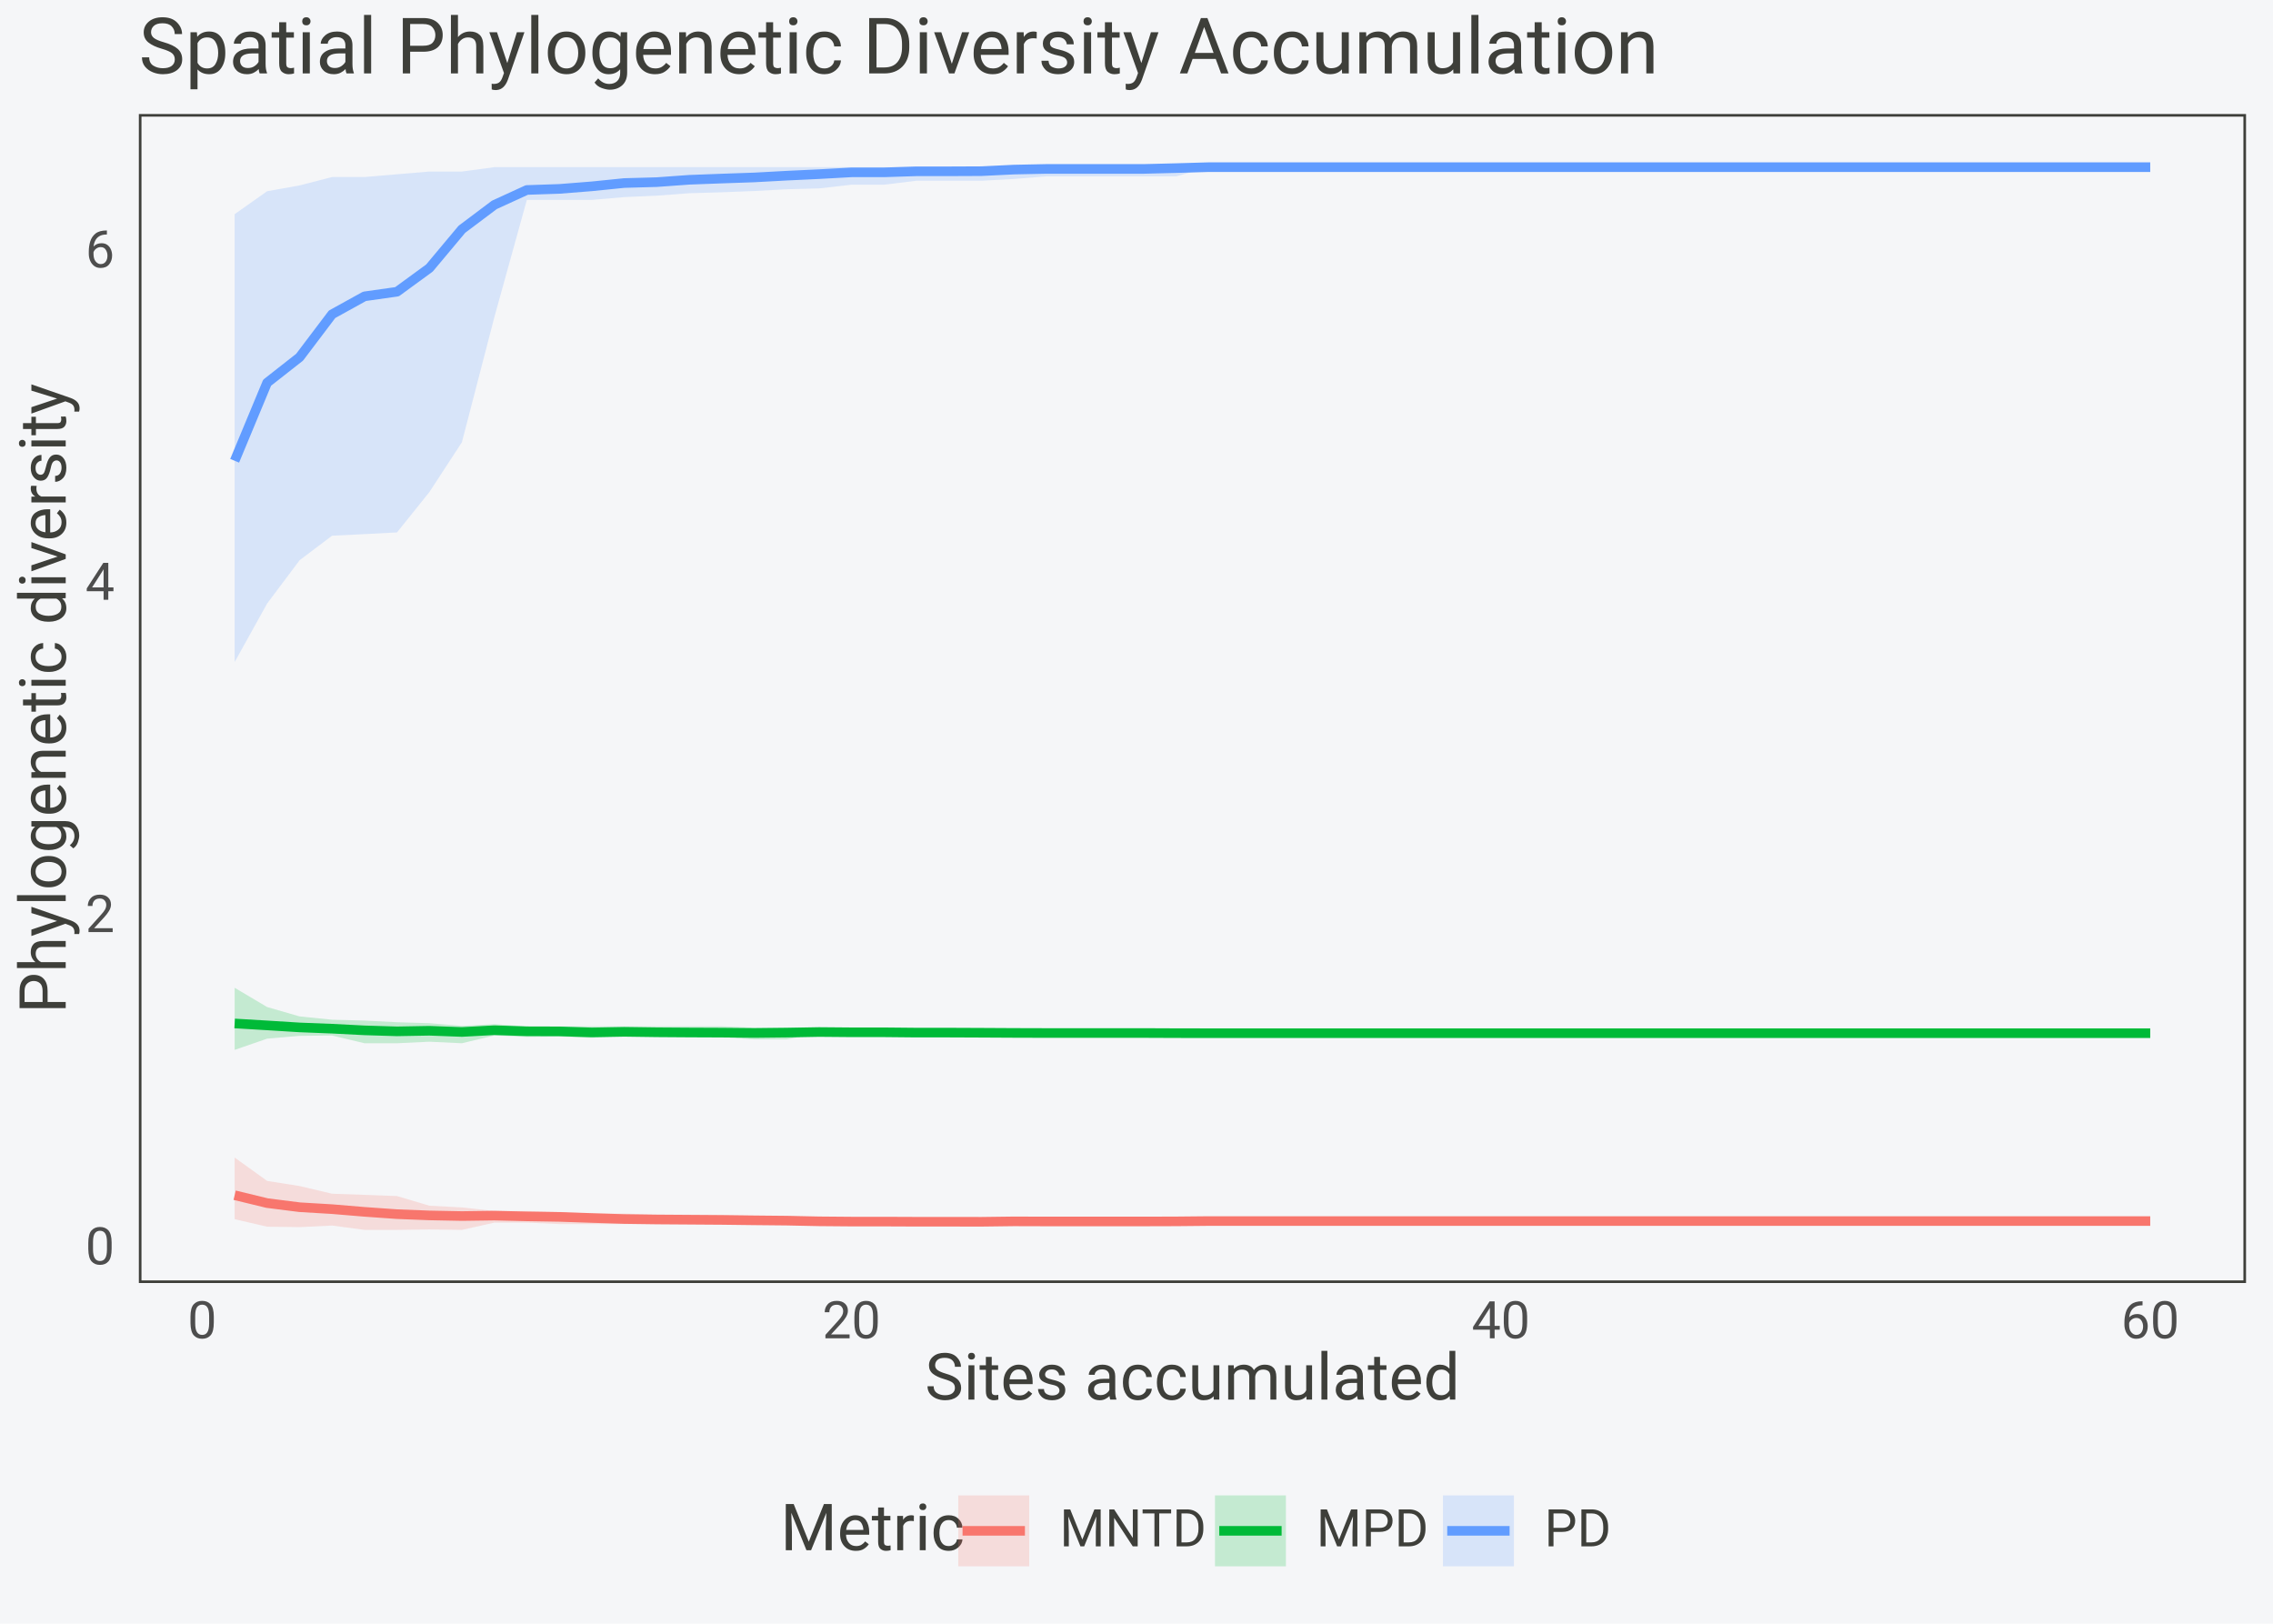
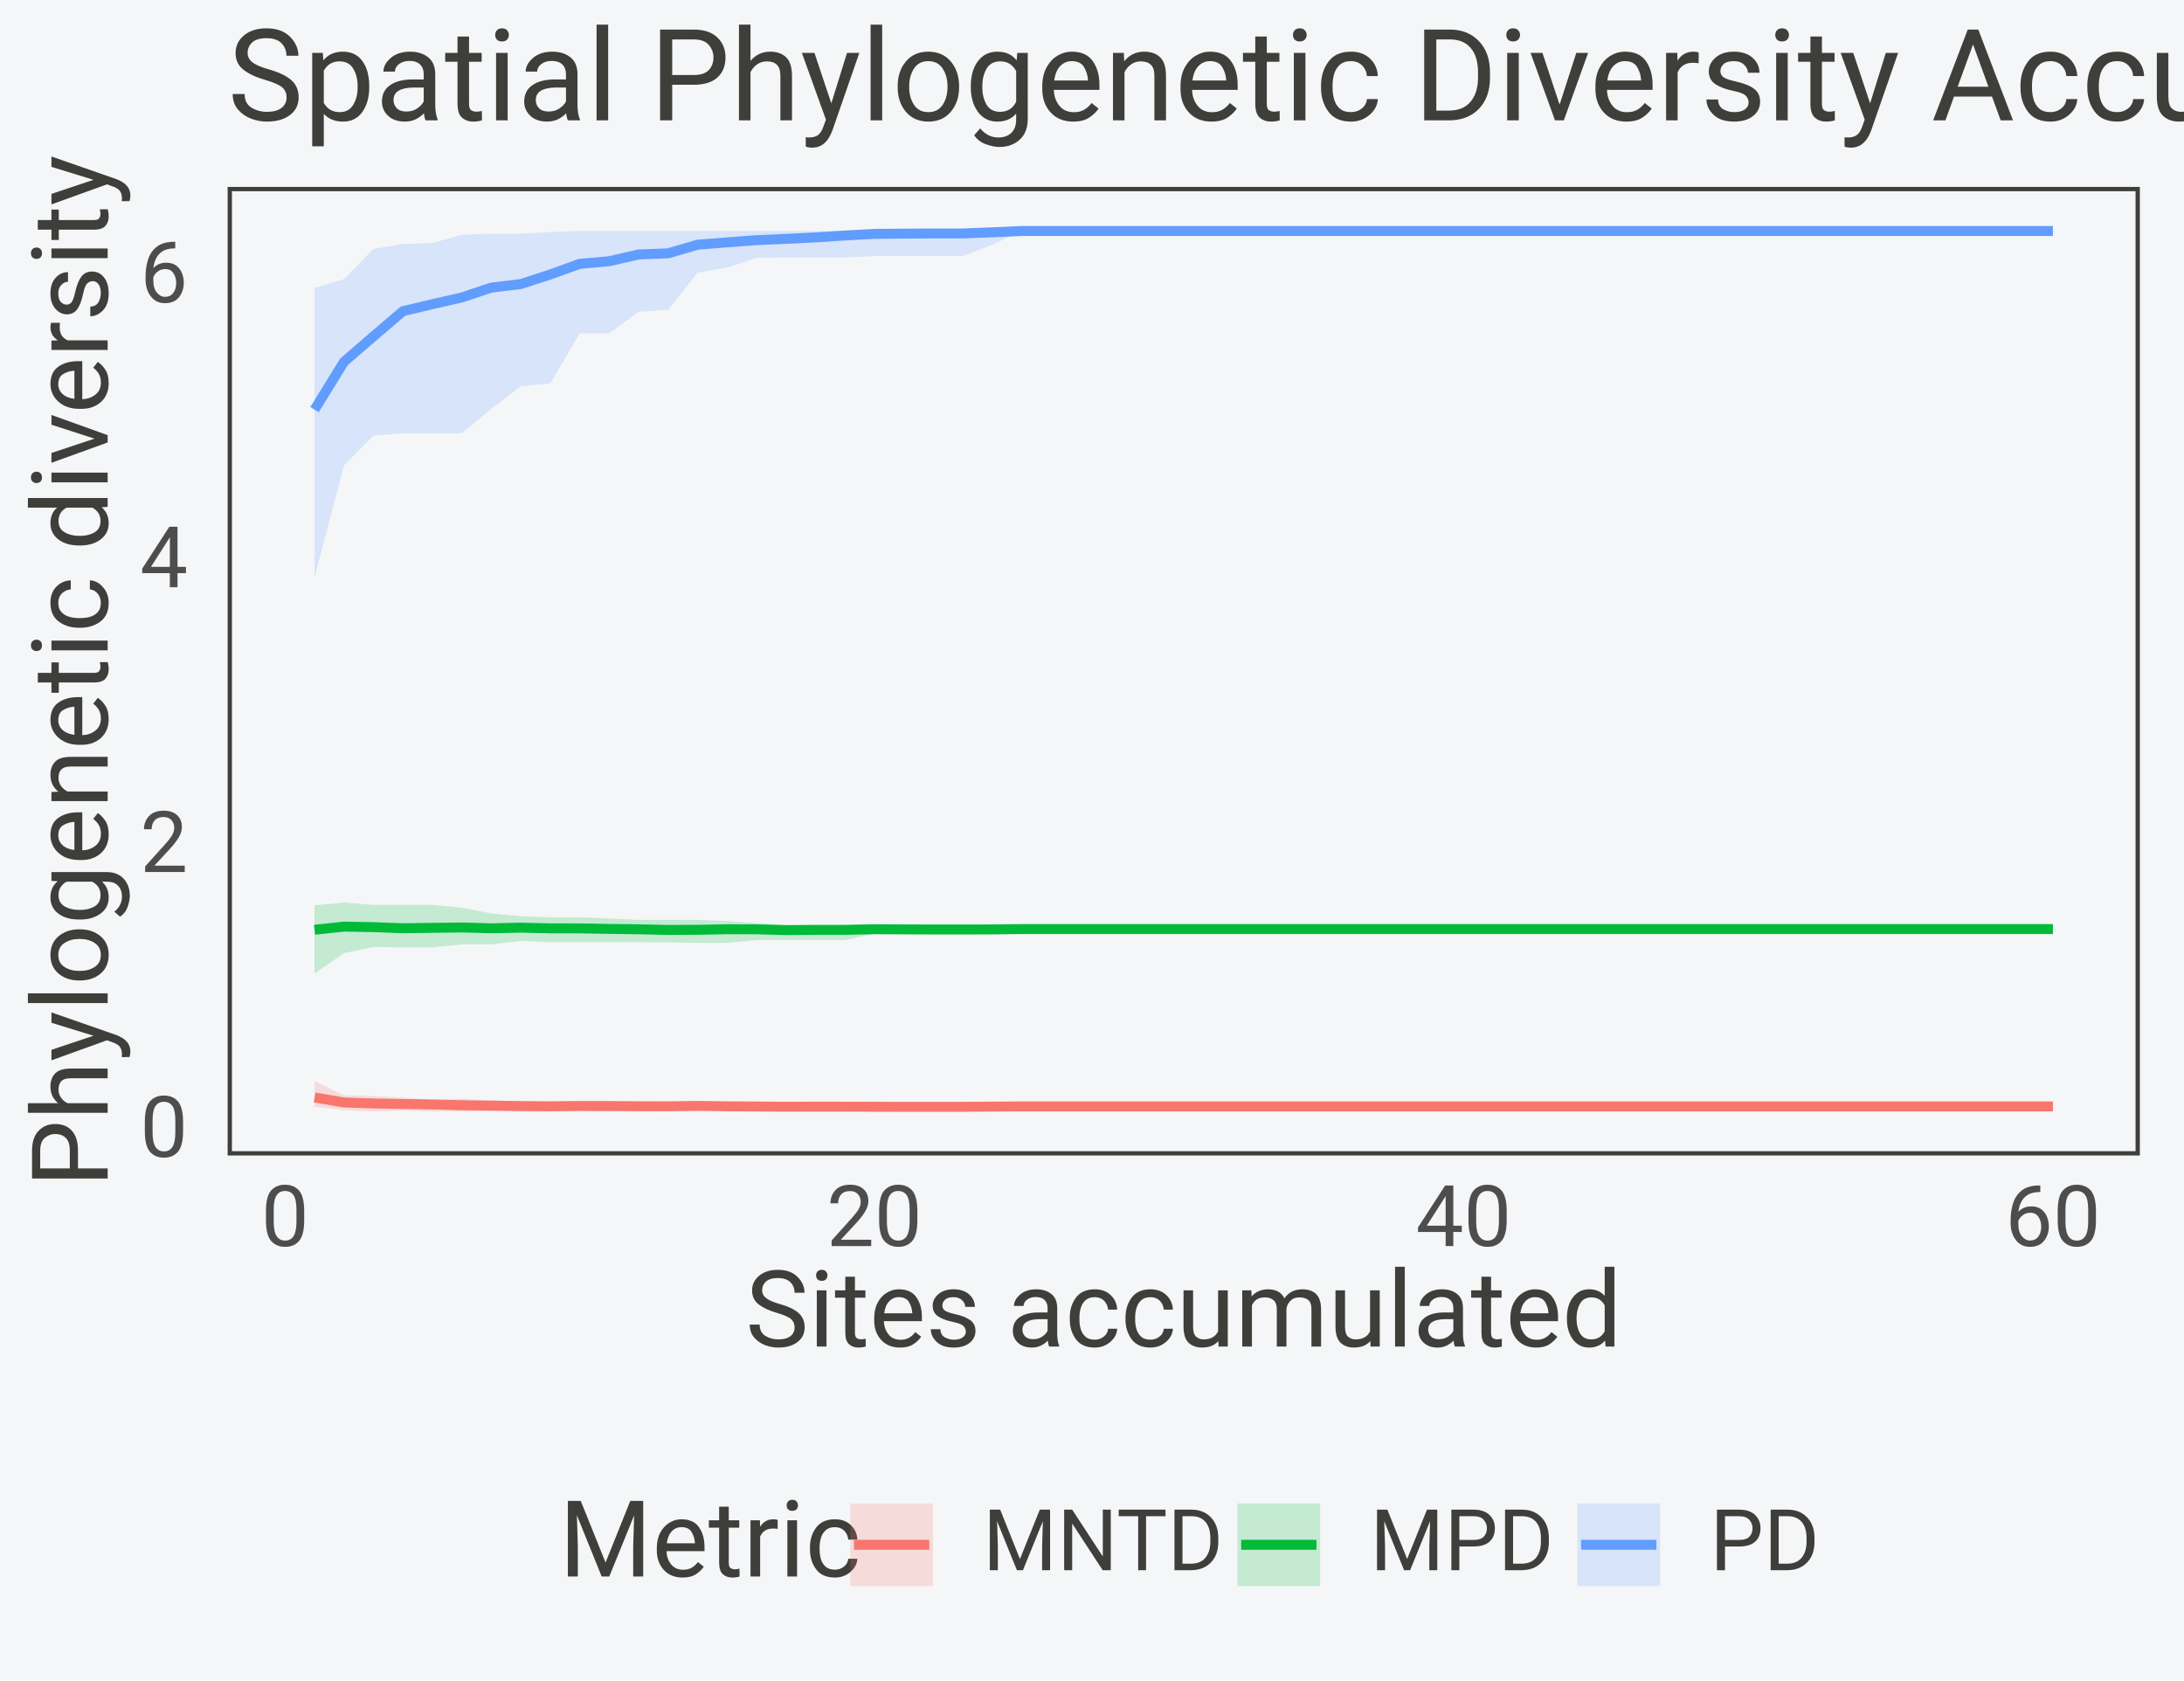
- <svg xmlns="http://www.w3.org/2000/svg" width="504.00pt" height="360.00pt" viewBox="0 0 504.00 360.00">
+ <svg xmlns="http://www.w3.org/2000/svg" width="468.00pt" height="360.00pt" viewBox="0 0 468.00 360.00">
  <g class="svglite">
    <defs>
      <style type="text/css">
    /* theme-aware-processed */
    .svglite line, .svglite polyline, .svglite polygon, .svglite path, .svglite circle {
      fill: none;
      stroke: #3E3F3A;
      stroke-linecap: round;
      stroke-linejoin: round;
      stroke-miterlimit: 10.00;
    }
    .svglite &gt; g &gt; rect {
      fill: none;
      stroke: #3E3F3A;
      stroke-linecap: round;
      stroke-linejoin: round;
      stroke-miterlimit: 10.00;
    }
    .svglite text {
      white-space: pre;
      fill: #3E3F3A;
    }
    .svglite g.glyphgroup path {
      fill: inherit;
      stroke: none;
    }
  </style>
    </defs>
-     <rect width="100%" height="100%" style="stroke: none; fill: #F5F6F8;" />
+     <rect class="svg-bg" width="100%" height="100%" style="stroke: none; fill: #F5F6F8;" />
    <defs>
-       <clipPath id="cpMC4wMHw1MDQuMDB8MC4wMHwzNjAuMDA=">
-         <rect x="0.00" y="0.00" width="504.00" height="360.00" />
+       <clipPath id="cpMC4wMHw0NjguMDB8MC4wMHwzNjAuMDA=">
+         <rect x="0.00" y="0.00" width="468.00" height="360.00" />
      </clipPath>
    </defs>
-     <g clip-path="url(#cpMC4wMHw1MDQuMDB8MC4wMHwzNjAuMDA=)">
-       <rect x="0.00" y="0.00" width="504.00" height="360.00" style="stroke-width: 1.16; stroke: none;" /> fill: #F5F6F8;' /&gt;
+     <g clip-path="url(#cpMC4wMHw0NjguMDB8MC4wMHwzNjAuMDA=)">
+       <rect x="0.00" y="0.00" width="468.00" height="360.00" style="stroke-width: 1.84; stroke: none;" /> fill: #F5F6F8;' /&gt;
</g>
    <defs>
-       <clipPath id="cpMzAuNzl8NDk4LjAyfDI1LjI4fDI4NC40Ng==">
-         <rect x="30.79" y="25.28" width="467.23" height="259.18" />
+       <clipPath id="cpNDguNzh8NDU4LjU0fDQwLjA1fDI0Ny41OQ==">
+         <rect x="48.78" y="40.05" width="409.76" height="207.53" />
      </clipPath>
    </defs>
-     <g clip-path="url(#cpMzAuNzl8NDk4LjAyfDI1LjI4fDI4NC40Ng==)">
-       <rect x="30.79" y="25.28" width="467.23" height="259.18" style="stroke-width: 1.16;" />
-       <polygon points="52.03,256.64 59.23,261.82 66.43,262.96 73.63,264.66 80.83,264.91 88.03,265.18 95.22,267.32 102.42,267.70 109.62,268.49 116.82,268.49 124.02,268.70 131.22,269.06 138.42,269.06 145.62,269.29 152.82,269.29 160.02,269.33 167.22,269.51 174.42,269.54 181.62,270.01 188.81,270.15 196.01,270.15 203.21,270.32 210.41,270.32 217.61,270.32 224.81,270.42 232.01,270.61 239.21,270.61 246.41,270.61 253.61,270.61 260.81,270.72 268.01,270.72 275.21,270.72 282.40,270.72 289.60,270.72 296.80,270.72 304.00,270.72 311.20,270.72 318.40,270.72 325.60,270.72 332.80,270.72 340.00,270.72 347.20,270.72 354.40,270.72 361.60,270.72 368.80,270.72 376.00,270.72 383.19,270.72 390.39,270.72 397.59,270.72 404.79,270.72 411.99,270.72 419.19,270.72 426.39,270.72 433.59,270.72 440.79,270.72 447.99,270.72 455.19,270.72 462.39,270.72 469.59,270.72 476.78,270.72 476.78,270.72 469.59,270.72 462.39,270.72 455.19,270.72 447.99,270.72 440.79,270.72 433.59,270.72 426.39,270.72 419.19,270.72 411.99,270.72 404.79,270.72 397.59,270.72 390.39,270.72 383.19,270.72 376.00,270.72 368.80,270.72 361.60,270.72 354.40,270.72 347.20,270.72 340.00,270.72 332.80,270.72 325.60,270.72 318.40,270.72 311.20,270.72 304.00,270.72 296.80,270.72 289.60,270.72 282.40,270.72 275.21,270.72 268.01,270.72 260.81,271.39 253.61,271.39 246.41,271.39 239.21,271.39 232.01,271.39 224.81,271.39 217.61,271.39 210.41,271.39 203.21,271.39 196.01,271.39 188.81,271.39 181.62,271.39 174.42,271.39 167.22,271.39 160.02,271.39 152.82,271.39 145.62,271.39 138.42,271.40 131.22,271.39 124.02,271.39 116.82,271.07 109.62,271.07 102.42,272.68 95.22,272.58 88.03,272.68 80.83,272.68 73.63,271.72 66.43,272.07 59.23,271.97 52.03,270.30 " style="stroke-width: 0.00; stroke: none; stroke-linecap: butt; fill: #F8766D; fill-opacity: 0.20;" />
-       <polyline points="52.03,256.64 59.23,261.82 66.43,262.96 73.63,264.66 80.83,264.91 88.03,265.18 95.22,267.32 102.42,267.70 109.62,268.49 116.82,268.49 124.02,268.70 131.22,269.06 138.42,269.06 145.62,269.29 152.82,269.29 160.02,269.33 167.22,269.51 174.42,269.54 181.62,270.01 188.81,270.15 196.01,270.15 203.21,270.32 210.41,270.32 217.61,270.32 224.81,270.42 232.01,270.61 239.21,270.61 246.41,270.61 253.61,270.61 260.81,270.72 268.01,270.72 275.21,270.72 282.40,270.72 289.60,270.72 296.80,270.72 304.00,270.72 311.20,270.72 318.40,270.72 325.60,270.72 332.80,270.72 340.00,270.72 347.20,270.72 354.40,270.72 361.60,270.72 368.80,270.72 376.00,270.72 383.19,270.72 390.39,270.72 397.59,270.72 404.79,270.72 411.99,270.72 419.19,270.72 426.39,270.72 433.59,270.72 440.79,270.72 447.99,270.72 455.19,270.72 462.39,270.72 469.59,270.72 476.78,270.72 " style="stroke-width: 1.16; stroke: none; stroke-linecap: butt;" />
-       <polyline points="476.78,270.72 469.59,270.72 462.39,270.72 455.19,270.72 447.99,270.72 440.79,270.72 433.59,270.72 426.39,270.72 419.19,270.72 411.99,270.72 404.79,270.72 397.59,270.72 390.39,270.72 383.19,270.72 376.00,270.72 368.80,270.72 361.60,270.72 354.40,270.72 347.20,270.72 340.00,270.72 332.80,270.72 325.60,270.72 318.40,270.72 311.20,270.72 304.00,270.72 296.80,270.72 289.60,270.72 282.40,270.72 275.21,270.72 268.01,270.72 260.81,271.39 253.61,271.39 246.41,271.39 239.21,271.39 232.01,271.39 224.81,271.39 217.61,271.39 210.41,271.39 203.21,271.39 196.01,271.39 188.81,271.39 181.62,271.39 174.42,271.39 167.22,271.39 160.02,271.39 152.82,271.39 145.62,271.39 138.42,271.40 131.22,271.39 124.02,271.39 116.82,271.07 109.62,271.07 102.42,272.68 95.22,272.58 88.03,272.68 80.83,272.68 73.63,271.72 66.43,272.07 59.23,271.97 52.03,270.30 " style="stroke-width: 1.16; stroke: none; stroke-linecap: butt;" />
-       <polygon points="52.03,219.00 59.23,223.27 66.43,225.35 73.63,226.08 80.83,226.27 88.03,226.64 95.22,226.85 102.42,227.45 109.62,227.07 116.82,227.55 124.02,227.55 131.22,227.55 138.42,227.55 145.62,227.55 152.82,227.55 160.02,227.55 167.22,227.86 174.42,227.86 181.62,227.86 188.81,228.20 196.01,228.20 203.21,228.31 210.41,228.31 217.61,228.31 224.81,228.62 232.01,228.70 239.21,228.70 246.41,228.70 253.61,228.70 260.81,229.00 268.01,229.07 275.21,229.07 282.40,229.07 289.60,229.07 296.80,229.07 304.00,229.07 311.20,229.07 318.40,229.07 325.60,229.07 332.80,229.07 340.00,229.07 347.20,229.07 354.40,229.07 361.60,229.07 368.80,229.07 376.00,229.07 383.19,229.07 390.39,229.07 397.59,229.07 404.79,229.07 411.99,229.07 419.19,229.07 426.39,229.07 433.59,229.07 440.79,229.07 447.99,229.07 455.19,229.07 462.39,229.07 469.59,229.07 476.78,229.07 476.78,229.07 469.59,229.07 462.39,229.07 455.19,229.07 447.99,229.07 440.79,229.07 433.59,229.07 426.39,229.07 419.19,229.07 411.99,229.07 404.79,229.07 397.59,229.07 390.39,229.07 383.19,229.07 376.00,229.07 368.80,229.07 361.60,229.07 354.40,229.07 347.20,229.07 340.00,229.07 332.80,229.07 325.60,229.07 318.40,229.07 311.20,229.07 304.00,229.07 296.80,229.07 289.60,229.07 282.40,229.07 275.21,229.07 268.01,229.07 260.81,229.07 253.61,229.07 246.41,229.07 239.21,229.07 232.01,229.07 224.81,229.07 217.61,229.07 210.41,229.07 203.21,229.07 196.01,229.07 188.81,229.07 181.62,229.07 174.42,230.44 167.22,230.44 160.02,229.91 152.82,229.66 145.62,229.66 138.42,229.66 131.22,230.10 124.02,229.82 116.82,229.89 109.62,229.58 102.42,231.30 95.22,230.96 88.03,231.30 80.83,231.30 73.63,229.58 66.43,229.66 59.23,230.28 52.03,232.77 " style="stroke-width: 0.00; stroke: none; stroke-linecap: butt; fill: #00BA38; fill-opacity: 0.20;" />
-       <polyline points="52.03,219.00 59.23,223.27 66.43,225.35 73.63,226.08 80.83,226.27 88.03,226.64 95.22,226.85 102.42,227.45 109.62,227.07 116.82,227.55 124.02,227.55 131.22,227.55 138.42,227.55 145.62,227.55 152.82,227.55 160.02,227.55 167.22,227.86 174.42,227.86 181.62,227.86 188.81,228.20 196.01,228.20 203.21,228.31 210.41,228.31 217.61,228.31 224.81,228.62 232.01,228.70 239.21,228.70 246.41,228.70 253.61,228.70 260.81,229.00 268.01,229.07 275.21,229.07 282.40,229.07 289.60,229.07 296.80,229.07 304.00,229.07 311.20,229.07 318.40,229.07 325.60,229.07 332.80,229.07 340.00,229.07 347.20,229.07 354.40,229.07 361.60,229.07 368.80,229.07 376.00,229.07 383.19,229.07 390.39,229.07 397.59,229.07 404.79,229.07 411.99,229.07 419.19,229.07 426.39,229.07 433.59,229.07 440.79,229.07 447.99,229.07 455.19,229.07 462.39,229.07 469.59,229.07 476.78,229.07 " style="stroke-width: 1.16; stroke: none; stroke-linecap: butt;" />
-       <polyline points="476.78,229.07 469.59,229.07 462.39,229.07 455.19,229.07 447.99,229.07 440.79,229.07 433.59,229.07 426.39,229.07 419.19,229.07 411.99,229.07 404.79,229.07 397.59,229.07 390.39,229.07 383.19,229.07 376.00,229.07 368.80,229.07 361.60,229.07 354.40,229.07 347.20,229.07 340.00,229.07 332.80,229.07 325.60,229.07 318.40,229.07 311.20,229.07 304.00,229.07 296.80,229.07 289.60,229.07 282.40,229.07 275.21,229.07 268.01,229.07 260.81,229.07 253.61,229.07 246.41,229.07 239.21,229.07 232.01,229.07 224.81,229.07 217.61,229.07 210.41,229.07 203.21,229.07 196.01,229.07 188.81,229.07 181.62,229.07 174.42,230.44 167.22,230.44 160.02,229.91 152.82,229.66 145.62,229.66 138.42,229.66 131.22,230.10 124.02,229.82 116.82,229.89 109.62,229.58 102.42,231.30 95.22,230.96 88.03,231.30 80.83,231.30 73.63,229.58 66.43,229.66 59.23,230.28 52.03,232.77 " style="stroke-width: 1.16; stroke: none; stroke-linecap: butt;" />
-       <polygon points="52.03,47.48 59.23,42.40 66.43,41.11 73.63,39.25 80.83,39.25 88.03,38.64 95.22,38.03 102.42,38.03 109.62,37.06 116.82,37.06 124.02,37.06 131.22,37.06 138.42,37.06 145.62,37.06 152.82,37.06 160.02,37.06 167.22,37.06 174.42,37.06 181.62,37.06 188.81,37.06 196.01,37.06 203.21,37.06 210.41,37.06 217.61,37.06 224.81,37.06 232.01,37.06 239.21,37.06 246.41,37.06 253.61,37.06 260.81,37.06 268.01,37.06 275.21,37.06 282.40,37.06 289.60,37.06 296.80,37.06 304.00,37.06 311.20,37.06 318.40,37.06 325.60,37.06 332.80,37.06 340.00,37.06 347.20,37.06 354.40,37.06 361.60,37.06 368.80,37.06 376.00,37.06 383.19,37.06 390.39,37.06 397.59,37.06 404.79,37.06 411.99,37.06 419.19,37.06 426.39,37.06 433.59,37.06 440.79,37.06 447.99,37.06 455.19,37.06 462.39,37.06 469.59,37.06 476.78,37.06 476.78,37.06 469.59,37.06 462.39,37.06 455.19,37.06 447.99,37.06 440.79,37.06 433.59,37.06 426.39,37.06 419.19,37.06 411.99,37.06 404.79,37.06 397.59,37.06 390.39,37.06 383.19,37.06 376.00,37.06 368.80,37.06 361.60,37.06 354.40,37.06 347.20,37.06 340.00,37.06 332.80,37.06 325.60,37.06 318.40,37.06 311.20,37.06 304.00,37.06 296.80,37.06 289.60,37.06 282.40,37.06 275.21,37.06 268.01,37.06 260.81,39.10 253.61,39.10 246.41,39.10 239.21,39.10 232.01,39.10 224.81,39.68 217.61,40.07 210.41,40.07 203.21,40.07 196.01,40.95 188.81,40.95 181.62,41.77 174.42,41.96 167.22,42.35 160.02,42.63 152.82,42.84 145.62,43.38 138.42,43.70 131.22,44.32 124.02,44.32 116.82,44.32 109.62,70.30 102.42,98.05 95.22,109.08 88.03,118.04 80.83,118.42 73.63,118.77 66.43,124.21 59.23,133.81 52.03,146.78 " style="stroke-width: 0.00; stroke: none; stroke-linecap: butt; fill: #619CFF; fill-opacity: 0.20;" />
-       <polyline points="52.03,47.48 59.23,42.40 66.43,41.11 73.63,39.25 80.83,39.25 88.03,38.64 95.22,38.03 102.42,38.03 109.62,37.06 116.82,37.06 124.02,37.06 131.22,37.06 138.42,37.06 145.62,37.06 152.82,37.06 160.02,37.06 167.22,37.06 174.42,37.06 181.62,37.06 188.81,37.06 196.01,37.06 203.21,37.06 210.41,37.06 217.61,37.06 224.81,37.06 232.01,37.06 239.21,37.06 246.41,37.06 253.61,37.06 260.81,37.06 268.01,37.06 275.21,37.06 282.40,37.06 289.60,37.06 296.80,37.06 304.00,37.06 311.20,37.06 318.40,37.06 325.60,37.06 332.80,37.06 340.00,37.06 347.20,37.06 354.40,37.06 361.60,37.06 368.80,37.06 376.00,37.06 383.19,37.06 390.39,37.06 397.59,37.06 404.79,37.06 411.99,37.06 419.19,37.06 426.39,37.06 433.59,37.06 440.79,37.06 447.99,37.06 455.19,37.06 462.39,37.06 469.59,37.06 476.78,37.06 " style="stroke-width: 1.16; stroke: none; stroke-linecap: butt;" />
-       <polyline points="476.78,37.06 469.59,37.06 462.39,37.06 455.19,37.06 447.99,37.06 440.79,37.06 433.59,37.06 426.39,37.06 419.19,37.06 411.99,37.06 404.79,37.06 397.59,37.06 390.39,37.06 383.19,37.06 376.00,37.06 368.80,37.06 361.60,37.06 354.40,37.06 347.20,37.06 340.00,37.06 332.80,37.06 325.60,37.06 318.40,37.06 311.20,37.06 304.00,37.06 296.80,37.06 289.60,37.06 282.40,37.06 275.21,37.06 268.01,37.06 260.81,39.10 253.61,39.10 246.41,39.10 239.21,39.10 232.01,39.10 224.81,39.68 217.61,40.07 210.41,40.07 203.21,40.07 196.01,40.95 188.81,40.95 181.62,41.77 174.42,41.96 167.22,42.35 160.02,42.63 152.82,42.84 145.62,43.38 138.42,43.70 131.22,44.32 124.02,44.32 116.82,44.32 109.62,70.30 102.42,98.05 95.22,109.08 88.03,118.04 80.83,118.42 73.63,118.77 66.43,124.21 59.23,133.81 52.03,146.78 " style="stroke-width: 1.16; stroke: none; stroke-linecap: butt;" />
-       <polyline points="52.03,264.99 59.23,266.74 66.43,267.65 73.63,268.08 80.83,268.68 88.03,269.19 95.22,269.47 102.42,269.61 109.62,269.51 116.82,269.68 124.02,269.80 131.22,270.04 138.42,270.27 145.62,270.37 152.82,270.42 160.02,270.47 167.22,270.56 174.42,270.63 181.62,270.78 188.81,270.84 196.01,270.84 203.21,270.87 210.41,270.87 217.61,270.88 224.81,270.79 232.01,270.81 239.21,270.81 246.41,270.81 253.61,270.81 260.81,270.79 268.01,270.72 275.21,270.72 282.40,270.72 289.60,270.72 296.80,270.72 304.00,270.72 311.20,270.72 318.40,270.72 325.60,270.72 332.80,270.72 340.00,270.72 347.20,270.72 354.40,270.72 361.60,270.72 368.80,270.72 376.00,270.72 383.19,270.72 390.39,270.72 397.59,270.72 404.79,270.72 411.99,270.72 419.19,270.72 426.39,270.72 433.59,270.72 440.79,270.72 447.99,270.72 455.19,270.72 462.39,270.72 469.59,270.72 476.78,270.72 " style="stroke-width: 2.13; stroke: #F8766D; stroke-linecap: butt;" />
-       <polyline points="52.03,226.91 59.23,227.34 66.43,227.79 73.63,228.07 80.83,228.44 88.03,228.66 95.22,228.53 102.42,228.80 109.62,228.41 116.82,228.65 124.02,228.67 131.22,228.90 138.42,228.77 145.62,228.87 152.82,228.92 160.02,228.95 167.22,229.02 174.42,228.94 181.62,228.81 188.81,228.87 196.01,228.87 203.21,228.94 210.41,228.94 217.61,228.97 224.81,229.01 232.01,229.03 239.21,229.03 246.41,229.03 253.61,229.03 260.81,229.06 268.01,229.07 275.21,229.07 282.40,229.07 289.60,229.07 296.80,229.07 304.00,229.07 311.20,229.07 318.40,229.07 325.60,229.07 332.80,229.07 340.00,229.07 347.20,229.07 354.40,229.07 361.60,229.07 368.80,229.07 376.00,229.07 383.19,229.07 390.39,229.07 397.59,229.07 404.79,229.07 411.99,229.07 419.19,229.07 426.39,229.07 433.59,229.07 440.79,229.07 447.99,229.07 455.19,229.07 462.39,229.07 469.59,229.07 476.78,229.07 " style="stroke-width: 2.13; stroke: #00BA38; stroke-linecap: butt;" />
-       <polyline points="52.03,102.16 59.23,84.85 66.43,79.20 73.63,69.68 80.83,65.70 88.03,64.68 95.22,59.43 102.42,50.83 109.62,45.42 116.82,42.12 124.02,41.88 131.22,41.31 138.42,40.58 145.62,40.38 152.82,39.86 160.02,39.59 167.22,39.34 174.42,38.95 181.62,38.61 188.81,38.21 196.01,38.21 203.21,37.98 210.41,37.98 217.61,37.95 224.81,37.60 232.01,37.45 239.21,37.45 246.41,37.45 253.61,37.45 260.81,37.27 268.01,37.06 275.21,37.06 282.40,37.06 289.60,37.06 296.80,37.06 304.00,37.06 311.20,37.06 318.40,37.06 325.60,37.06 332.80,37.06 340.00,37.06 347.20,37.06 354.40,37.06 361.60,37.06 368.80,37.06 376.00,37.06 383.19,37.06 390.39,37.06 397.59,37.06 404.79,37.06 411.99,37.06 419.19,37.06 426.39,37.06 433.59,37.06 440.79,37.06 447.99,37.06 455.19,37.06 462.39,37.06 469.59,37.06 476.78,37.06 " style="stroke-width: 2.13; stroke: #619CFF; stroke-linecap: butt;" />
+     <g clip-path="url(#cpNDguNzh8NDU4LjU0fDQwLjA1fDI0Ny41OQ==)">
+       <rect x="48.78" y="40.05" width="409.76" height="207.53" style="stroke-width: 1.84;" />
+       <polygon points="67.40,231.64 73.72,234.68 80.03,234.82 86.35,235.20 92.66,235.59 98.97,235.41 105.29,235.76 111.60,235.96 117.91,236.01 124.23,236.01 130.54,236.11 136.85,236.21 143.17,236.21 149.48,236.21 155.80,236.36 162.11,236.56 168.42,236.72 174.74,236.72 181.05,236.75 187.36,236.88 193.68,237.04 199.99,237.06 206.30,237.06 212.62,237.06 218.93,237.06 225.25,237.06 231.56,237.06 237.87,237.06 244.19,237.06 250.50,237.06 256.81,237.06 263.13,237.06 269.44,237.06 275.76,237.06 282.07,237.06 288.38,237.06 294.70,237.06 301.01,237.06 307.32,237.06 313.64,237.06 319.95,237.06 326.26,237.06 332.58,237.06 338.89,237.06 345.21,237.06 351.52,237.06 357.83,237.06 364.15,237.06 370.46,237.06 376.77,237.06 383.09,237.06 389.40,237.06 395.71,237.06 402.03,237.06 408.34,237.06 414.66,237.06 420.97,237.06 427.28,237.06 433.60,237.06 439.91,237.06 439.91,237.06 433.60,237.06 427.28,237.06 420.97,237.06 414.66,237.06 408.34,237.06 402.03,237.06 395.71,237.06 389.40,237.06 383.09,237.06 376.77,237.06 370.46,237.06 364.15,237.06 357.83,237.06 351.52,237.06 345.21,237.06 338.89,237.06 332.58,237.06 326.26,237.06 319.95,237.06 313.64,237.06 307.32,237.06 301.01,237.06 294.70,237.06 288.38,237.06 282.07,237.06 275.76,237.06 269.44,237.06 263.13,237.06 256.81,237.06 250.50,237.06 244.19,237.06 237.87,237.06 231.56,237.06 225.25,237.06 218.93,237.06 212.62,237.46 206.30,237.99 199.99,237.99 193.68,237.99 187.36,237.99 181.05,237.99 174.74,237.99 168.42,237.99 162.11,237.98 155.80,237.98 149.48,237.62 143.17,237.99 136.85,237.99 130.54,238.09 124.23,238.09 117.91,238.14 111.60,238.14 105.29,238.14 98.97,238.13 92.66,238.13 86.35,237.90 80.03,238.15 73.72,237.84 67.40,237.13 " style="stroke-width: 0.00; stroke: none; stroke-linecap: butt; fill: #F8766D; fill-opacity: 0.20;" />
+       <polyline points="67.40,231.64 73.72,234.68 80.03,234.82 86.35,235.20 92.66,235.59 98.97,235.41 105.29,235.76 111.60,235.96 117.91,236.01 124.23,236.01 130.54,236.11 136.85,236.21 143.17,236.21 149.48,236.21 155.80,236.36 162.11,236.56 168.42,236.72 174.74,236.72 181.05,236.75 187.36,236.88 193.68,237.04 199.99,237.06 206.30,237.06 212.62,237.06 218.93,237.06 225.25,237.06 231.56,237.06 237.87,237.06 244.19,237.06 250.50,237.06 256.81,237.06 263.13,237.06 269.44,237.06 275.76,237.06 282.07,237.06 288.38,237.06 294.70,237.06 301.01,237.06 307.32,237.06 313.64,237.06 319.95,237.06 326.26,237.06 332.58,237.06 338.89,237.06 345.21,237.06 351.52,237.06 357.83,237.06 364.15,237.06 370.46,237.06 376.77,237.06 383.09,237.06 389.40,237.06 395.71,237.06 402.03,237.06 408.34,237.06 414.66,237.06 420.97,237.06 427.28,237.06 433.60,237.06 439.91,237.06 " style="stroke-width: 1.84; stroke: none; stroke-linecap: butt;" />
+       <polyline points="439.91,237.06 433.60,237.06 427.28,237.06 420.97,237.06 414.66,237.06 408.34,237.06 402.03,237.06 395.71,237.06 389.40,237.06 383.09,237.06 376.77,237.06 370.46,237.06 364.15,237.06 357.83,237.06 351.52,237.06 345.21,237.06 338.89,237.06 332.58,237.06 326.26,237.06 319.95,237.06 313.64,237.06 307.32,237.06 301.01,237.06 294.70,237.06 288.38,237.06 282.07,237.06 275.76,237.06 269.44,237.06 263.13,237.06 256.81,237.06 250.50,237.06 244.19,237.06 237.87,237.06 231.56,237.06 225.25,237.06 218.93,237.06 212.62,237.46 206.30,237.99 199.99,237.99 193.68,237.99 187.36,237.99 181.05,237.99 174.74,237.99 168.42,237.99 162.11,237.98 155.80,237.98 149.48,237.62 143.17,237.99 136.85,237.99 130.54,238.09 124.23,238.09 117.91,238.14 111.60,238.14 105.29,238.14 98.97,238.13 92.66,238.13 86.35,237.90 80.03,238.15 73.72,237.84 67.40,237.13 " style="stroke-width: 1.84; stroke: none; stroke-linecap: butt;" />
+       <polygon points="67.40,193.99 73.72,193.38 80.03,193.88 86.35,193.88 92.66,193.88 98.97,194.49 105.29,195.72 111.60,196.31 117.91,196.53 124.23,196.53 130.54,196.80 136.85,197.10 143.17,197.10 149.48,197.10 155.80,197.34 162.11,197.79 168.42,198.26 174.74,198.26 181.05,198.52 187.36,198.53 193.68,198.78 199.99,199.06 206.30,199.06 212.62,199.06 218.93,199.06 225.25,199.06 231.56,199.06 237.87,199.06 244.19,199.06 250.50,199.06 256.81,199.06 263.13,199.06 269.44,199.06 275.76,199.06 282.07,199.06 288.38,199.06 294.70,199.06 301.01,199.06 307.32,199.06 313.64,199.06 319.95,199.06 326.26,199.06 332.58,199.06 338.89,199.06 345.21,199.06 351.52,199.06 357.83,199.06 364.15,199.06 370.46,199.06 376.77,199.06 383.09,199.06 389.40,199.06 395.71,199.06 402.03,199.06 408.34,199.06 414.66,199.06 420.97,199.06 427.28,199.06 433.60,199.06 439.91,199.06 439.91,199.06 433.60,199.06 427.28,199.06 420.97,199.06 414.66,199.06 408.34,199.06 402.03,199.06 395.71,199.06 389.40,199.06 383.09,199.06 376.77,199.06 370.46,199.06 364.15,199.06 357.83,199.06 351.52,199.06 345.21,199.06 338.89,199.06 332.58,199.06 326.26,199.06 319.95,199.06 313.64,199.06 307.32,199.06 301.01,199.06 294.70,199.06 288.38,199.06 282.07,199.06 275.76,199.06 269.44,199.06 263.13,199.06 256.81,199.06 250.50,199.06 244.19,199.06 237.87,199.06 231.56,199.06 225.25,199.06 218.93,199.06 212.62,199.87 206.30,200.02 199.99,200.02 193.68,200.02 187.36,200.02 181.05,201.42 174.74,201.42 168.42,201.42 162.11,201.42 155.80,202.03 149.48,202.03 143.17,201.91 136.85,201.88 130.54,201.88 124.23,201.88 117.91,201.88 111.60,201.61 105.29,202.35 98.97,202.35 92.66,202.97 86.35,202.97 80.03,202.90 73.72,204.21 67.40,208.60 " style="stroke-width: 0.00; stroke: none; stroke-linecap: butt; fill: #00BA38; fill-opacity: 0.20;" />
+       <polyline points="67.40,193.99 73.72,193.38 80.03,193.88 86.35,193.88 92.66,193.88 98.97,194.49 105.29,195.72 111.60,196.31 117.91,196.53 124.23,196.53 130.54,196.80 136.85,197.10 143.17,197.10 149.48,197.10 155.80,197.34 162.11,197.79 168.42,198.26 174.74,198.26 181.05,198.52 187.36,198.53 193.68,198.78 199.99,199.06 206.30,199.06 212.62,199.06 218.93,199.06 225.25,199.06 231.56,199.06 237.87,199.06 244.19,199.06 250.50,199.06 256.81,199.06 263.13,199.06 269.44,199.06 275.76,199.06 282.07,199.06 288.38,199.06 294.70,199.06 301.01,199.06 307.32,199.06 313.64,199.06 319.95,199.06 326.26,199.06 332.58,199.06 338.89,199.06 345.21,199.06 351.52,199.06 357.83,199.06 364.15,199.06 370.46,199.06 376.77,199.06 383.09,199.06 389.40,199.06 395.71,199.06 402.03,199.06 408.34,199.06 414.66,199.06 420.97,199.06 427.28,199.06 433.60,199.06 439.91,199.06 " style="stroke-width: 1.84; stroke: none; stroke-linecap: butt;" />
+       <polyline points="439.91,199.06 433.60,199.06 427.28,199.06 420.97,199.06 414.66,199.06 408.34,199.06 402.03,199.06 395.71,199.06 389.40,199.06 383.09,199.06 376.77,199.06 370.46,199.06 364.15,199.06 357.83,199.06 351.52,199.06 345.21,199.06 338.89,199.06 332.58,199.06 326.26,199.06 319.95,199.06 313.64,199.06 307.32,199.06 301.01,199.06 294.70,199.06 288.38,199.06 282.07,199.06 275.76,199.06 269.44,199.06 263.13,199.06 256.81,199.06 250.50,199.06 244.19,199.06 237.87,199.06 231.56,199.06 225.25,199.06 218.93,199.06 212.62,199.87 206.30,200.02 199.99,200.02 193.68,200.02 187.36,200.02 181.05,201.42 174.74,201.42 168.42,201.42 162.11,201.42 155.80,202.03 149.48,202.03 143.17,201.91 136.85,201.88 130.54,201.88 124.23,201.88 117.91,201.88 111.60,201.61 105.29,202.35 98.97,202.35 92.66,202.97 86.35,202.97 80.03,202.90 73.72,204.21 67.40,208.60 " style="stroke-width: 1.84; stroke: none; stroke-linecap: butt;" />
+       <polygon points="67.40,61.72 73.72,59.80 80.03,53.34 86.35,52.30 92.66,52.06 98.97,50.29 105.29,50.08 111.60,50.08 117.91,49.72 124.23,49.49 130.54,49.49 136.85,49.49 143.17,49.49 149.48,49.49 155.80,49.49 162.11,49.49 168.42,49.49 174.74,49.49 181.05,49.49 187.36,49.49 193.68,49.49 199.99,49.49 206.30,49.49 212.62,49.49 218.93,49.49 225.25,49.49 231.56,49.49 237.87,49.49 244.19,49.49 250.50,49.49 256.81,49.49 263.13,49.49 269.44,49.49 275.76,49.49 282.07,49.49 288.38,49.49 294.70,49.49 301.01,49.49 307.32,49.49 313.64,49.49 319.95,49.49 326.26,49.49 332.58,49.49 338.89,49.49 345.21,49.49 351.52,49.49 357.83,49.49 364.15,49.49 370.46,49.49 376.77,49.49 383.09,49.49 389.40,49.49 395.71,49.49 402.03,49.49 408.34,49.49 414.66,49.49 420.97,49.49 427.28,49.49 433.60,49.49 439.91,49.49 439.91,49.49 433.60,49.49 427.28,49.49 420.97,49.49 414.66,49.49 408.34,49.49 402.03,49.49 395.71,49.49 389.40,49.49 383.09,49.49 376.77,49.49 370.46,49.49 364.15,49.49 357.83,49.49 351.52,49.49 345.21,49.49 338.89,49.49 332.58,49.49 326.26,49.49 319.95,49.49 313.64,49.49 307.32,49.49 301.01,49.49 294.70,49.49 288.38,49.49 282.07,49.49 275.76,49.49 269.44,49.49 263.13,49.49 256.81,49.49 250.50,49.49 244.19,49.49 237.87,49.49 231.56,49.49 225.25,49.49 218.93,49.49 212.62,52.43 206.30,54.85 199.99,54.85 193.68,54.85 187.36,54.85 181.05,55.17 174.74,55.17 168.42,55.17 162.11,55.27 155.80,57.32 149.48,58.44 143.17,66.36 136.85,66.79 130.54,71.42 124.23,71.42 117.91,82.15 111.60,82.75 105.29,87.58 98.97,92.83 92.66,92.83 86.35,92.83 80.03,93.33 73.72,99.70 67.40,123.73 " style="stroke-width: 0.00; stroke: none; stroke-linecap: butt; fill: #619CFF; fill-opacity: 0.20;" />
+       <polyline points="67.40,61.72 73.72,59.80 80.03,53.34 86.35,52.30 92.66,52.06 98.97,50.29 105.29,50.08 111.60,50.08 117.91,49.72 124.23,49.49 130.54,49.49 136.85,49.49 143.17,49.49 149.48,49.49 155.80,49.49 162.11,49.49 168.42,49.49 174.74,49.49 181.05,49.49 187.36,49.49 193.68,49.49 199.99,49.49 206.30,49.49 212.62,49.49 218.93,49.49 225.25,49.49 231.56,49.49 237.87,49.49 244.19,49.49 250.50,49.49 256.81,49.49 263.13,49.49 269.44,49.49 275.76,49.49 282.07,49.49 288.38,49.49 294.70,49.49 301.01,49.49 307.32,49.49 313.64,49.49 319.95,49.49 326.26,49.49 332.58,49.49 338.89,49.49 345.21,49.49 351.52,49.49 357.83,49.49 364.15,49.49 370.46,49.49 376.77,49.49 383.09,49.49 389.40,49.49 395.71,49.49 402.03,49.49 408.34,49.49 414.66,49.49 420.97,49.49 427.28,49.49 433.60,49.49 439.91,49.49 " style="stroke-width: 1.84; stroke: none; stroke-linecap: butt;" />
+       <polyline points="439.91,49.49 433.60,49.49 427.28,49.49 420.97,49.49 414.66,49.49 408.34,49.49 402.03,49.49 395.71,49.49 389.40,49.49 383.09,49.49 376.77,49.49 370.46,49.49 364.15,49.49 357.83,49.49 351.52,49.49 345.21,49.49 338.89,49.49 332.58,49.49 326.26,49.49 319.95,49.49 313.64,49.49 307.32,49.49 301.01,49.49 294.70,49.49 288.38,49.49 282.07,49.49 275.76,49.49 269.44,49.49 263.13,49.49 256.81,49.49 250.50,49.49 244.19,49.49 237.87,49.49 231.56,49.49 225.25,49.49 218.93,49.49 212.62,52.43 206.30,54.85 199.99,54.85 193.68,54.85 187.36,54.85 181.05,55.17 174.74,55.17 168.42,55.17 162.11,55.27 155.80,57.32 149.48,58.44 143.17,66.36 136.85,66.79 130.54,71.42 124.23,71.42 117.91,82.15 111.60,82.75 105.29,87.58 98.97,92.83 92.66,92.83 86.35,92.83 80.03,93.33 73.72,99.70 67.40,123.73 " style="stroke-width: 1.84; stroke: none; stroke-linecap: butt;" />
+       <polyline points="67.40,235.15 73.72,236.22 80.03,236.43 86.35,236.54 92.66,236.65 98.97,236.81 105.29,236.89 111.60,236.99 117.91,237.04 124.23,236.97 130.54,236.98 136.85,237.02 143.17,237.04 149.48,236.95 155.80,237.04 162.11,237.08 168.42,237.13 174.74,237.11 181.05,237.12 187.36,237.14 193.68,237.15 199.99,237.15 206.30,237.15 212.62,237.10 218.93,237.06 225.25,237.06 231.56,237.06 237.87,237.06 244.19,237.06 250.50,237.06 256.81,237.06 263.13,237.06 269.44,237.06 275.76,237.06 282.07,237.06 288.38,237.06 294.70,237.06 301.01,237.06 307.32,237.06 313.64,237.06 319.95,237.06 326.26,237.06 332.58,237.06 338.89,237.06 345.21,237.06 351.52,237.06 357.83,237.06 364.15,237.06 370.46,237.06 376.77,237.06 383.09,237.06 389.40,237.06 395.71,237.06 402.03,237.06 408.34,237.06 414.66,237.06 420.97,237.06 427.28,237.06 433.60,237.06 439.91,237.06 " style="stroke-width: 2.13; stroke: #F8766D; stroke-linecap: butt;" />
+       <polyline points="67.40,199.21 73.72,198.54 80.03,198.65 86.35,198.89 92.66,198.80 98.97,198.72 105.29,198.90 111.60,198.76 117.91,198.91 124.23,198.92 130.54,199.03 136.85,199.11 143.17,199.25 149.48,199.22 155.80,199.10 162.11,199.11 168.42,199.28 174.74,199.23 181.05,199.23 187.36,199.10 193.68,199.13 199.99,199.15 206.30,199.15 212.62,199.14 218.93,199.06 225.25,199.06 231.56,199.06 237.87,199.06 244.19,199.06 250.50,199.06 256.81,199.06 263.13,199.06 269.44,199.06 275.76,199.06 282.07,199.06 288.38,199.06 294.70,199.06 301.01,199.06 307.32,199.06 313.64,199.06 319.95,199.06 326.26,199.06 332.58,199.06 338.89,199.06 345.21,199.06 351.52,199.06 357.83,199.06 364.15,199.06 370.46,199.06 376.77,199.06 383.09,199.06 389.40,199.06 395.71,199.06 402.03,199.06 408.34,199.06 414.66,199.06 420.97,199.06 427.28,199.06 433.60,199.06 439.91,199.06 " style="stroke-width: 2.13; stroke: #00BA38; stroke-linecap: butt;" />
+       <polyline points="67.40,87.77 73.72,77.51 80.03,72.07 86.35,66.67 92.66,65.17 98.97,63.73 105.29,61.62 111.60,60.86 117.91,58.81 124.23,56.53 130.54,55.97 136.85,54.52 143.17,54.28 149.48,52.43 155.80,51.93 162.11,51.45 168.42,51.18 174.74,50.87 181.05,50.46 187.36,50.11 193.68,50.06 199.99,50.02 206.30,50.02 212.62,49.77 218.93,49.49 225.25,49.49 231.56,49.49 237.87,49.49 244.19,49.49 250.50,49.49 256.81,49.49 263.13,49.49 269.44,49.49 275.76,49.49 282.07,49.49 288.38,49.49 294.70,49.49 301.01,49.49 307.32,49.49 313.64,49.49 319.95,49.49 326.26,49.49 332.58,49.49 338.89,49.49 345.21,49.49 351.52,49.49 357.83,49.49 364.15,49.49 370.46,49.49 376.77,49.49 383.09,49.49 389.40,49.49 395.71,49.49 402.03,49.49 408.34,49.49 414.66,49.49 420.97,49.49 427.28,49.49 433.60,49.49 439.91,49.49 " style="stroke-width: 2.13; stroke: #619CFF; stroke-linecap: butt;" />
    </g>
-     <g clip-path="url(#cpMC4wMHw1MDQuMDB8MC4wMHwzNjAuMDA=)">
-       <text x="25.41" y="280.33" text-anchor="end" style="font-size: 0.96em;fill: #4D4D4D; font-family: &quot;Roboto&quot;, -apple-system, BlinkMacSystemFont, &quot;Segoe UI&quot;, system-ui, sans-serif;">0</text>
-       <text x="25.41" y="206.65" text-anchor="end" style="font-size: 0.96em;fill: #4D4D4D; font-family: &quot;Roboto&quot;, -apple-system, BlinkMacSystemFont, &quot;Segoe UI&quot;, system-ui, sans-serif;">2</text>
-       <text x="25.41" y="132.98" text-anchor="end" style="font-size: 0.96em;fill: #4D4D4D; font-family: &quot;Roboto&quot;, -apple-system, BlinkMacSystemFont, &quot;Segoe UI&quot;, system-ui, sans-serif;">4</text>
-       <text x="25.41" y="59.30" text-anchor="end" style="font-size: 0.96em;fill: #4D4D4D; font-family: &quot;Roboto&quot;, -apple-system, BlinkMacSystemFont, &quot;Segoe UI&quot;, system-ui, sans-serif;">6</text>
-       <text x="44.83" y="296.71" text-anchor="middle" style="font-size: 0.96em;fill: #4D4D4D; font-family: &quot;Roboto&quot;, -apple-system, BlinkMacSystemFont, &quot;Segoe UI&quot;, system-ui, sans-serif;">0</text>
-       <text x="188.81" y="296.71" text-anchor="middle" style="font-size: 0.96em;fill: #4D4D4D; font-family: &quot;Roboto&quot;, -apple-system, BlinkMacSystemFont, &quot;Segoe UI&quot;, system-ui, sans-serif;">20</text>
-       <text x="332.80" y="296.71" text-anchor="middle" style="font-size: 0.96em;fill: #4D4D4D; font-family: &quot;Roboto&quot;, -apple-system, BlinkMacSystemFont, &quot;Segoe UI&quot;, system-ui, sans-serif;">40</text>
-       <text x="476.78" y="296.71" text-anchor="middle" style="font-size: 0.96em;fill: #4D4D4D; font-family: &quot;Roboto&quot;, -apple-system, BlinkMacSystemFont, &quot;Segoe UI&quot;, system-ui, sans-serif;">60</text>
-       <text x="264.41" y="310.31" text-anchor="middle" style="font-size: 1.2em; font-family: &quot;Roboto&quot;, -apple-system, BlinkMacSystemFont, &quot;Segoe UI&quot;, system-ui, sans-serif;">Sites accumulated</text>
-       <text transform="translate(14.57,154.87) rotate(-90)" text-anchor="middle" style="font-size: 1.2em; font-family: &quot;Roboto&quot;, -apple-system, BlinkMacSystemFont, &quot;Segoe UI&quot;, system-ui, sans-serif;">Phylogenetic diversity</text>
-       <text x="173.05" y="343.70" style="font-size: 1.2em; font-family: &quot;Roboto&quot;, -apple-system, BlinkMacSystemFont, &quot;Segoe UI&quot;, system-ui, sans-serif;">Metric</text>
-       <rect x="212.48" y="331.54" width="15.73" height="15.73" style="stroke-width: 1.16; stroke: none; stroke-linecap: butt; fill: #F8766D; fill-opacity: 0.20;" />
-       <line x1="213.43" y1="339.40" x2="227.26" y2="339.40" style="stroke-width: 2.13; stroke: #F8766D; stroke-linecap: butt;" />
-       <rect x="269.40" y="331.54" width="15.73" height="15.73" style="stroke-width: 1.16; stroke: none; stroke-linecap: butt; fill: #00BA38; fill-opacity: 0.20;" />
-       <line x1="270.35" y1="339.40" x2="284.18" y2="339.40" style="stroke-width: 2.13; stroke: #00BA38; stroke-linecap: butt;" />
-       <rect x="319.95" y="331.54" width="15.73" height="15.73" style="stroke-width: 1.16; stroke: none; stroke-linecap: butt; fill: #619CFF; fill-opacity: 0.20;" />
-       <line x1="320.90" y1="339.40" x2="334.73" y2="339.40" style="stroke-width: 2.13; stroke: #619CFF; stroke-linecap: butt;" />
-       <text x="234.96" y="342.84" style="font-size: 0.96em; font-family: &quot;Roboto&quot;, -apple-system, BlinkMacSystemFont, &quot;Segoe UI&quot;, system-ui, sans-serif;">MNTD</text>
-       <text x="291.88" y="342.84" style="font-size: 0.96em; font-family: &quot;Roboto&quot;, -apple-system, BlinkMacSystemFont, &quot;Segoe UI&quot;, system-ui, sans-serif;">MPD</text>
-       <text x="342.43" y="342.84" style="font-size: 0.96em; font-family: &quot;Roboto&quot;, -apple-system, BlinkMacSystemFont, &quot;Segoe UI&quot;, system-ui, sans-serif;">PD</text>
-       <text x="30.79" y="16.28" style="font-size: 1.44em; font-family: &quot;Roboto&quot;, -apple-system, BlinkMacSystemFont, &quot;Segoe UI&quot;, system-ui, sans-serif;">Spatial Phylogenetic Diversity Accumulation</text>
+     <g clip-path="url(#cpMC4wMHw0NjguMDB8MC4wMHwzNjAuMDA=)">
+       <text x="40.26" y="247.87" text-anchor="end" style="font-size: 1.52em;fill: #4D4D4D; font-family: &quot;Roboto&quot;, -apple-system, BlinkMacSystemFont, &quot;Segoe UI&quot;, system-ui, sans-serif;">0</text>
+       <text x="40.26" y="186.84" text-anchor="end" style="font-size: 1.52em;fill: #4D4D4D; font-family: &quot;Roboto&quot;, -apple-system, BlinkMacSystemFont, &quot;Segoe UI&quot;, system-ui, sans-serif;">2</text>
+       <text x="40.26" y="125.82" text-anchor="end" style="font-size: 1.52em;fill: #4D4D4D; font-family: &quot;Roboto&quot;, -apple-system, BlinkMacSystemFont, &quot;Segoe UI&quot;, system-ui, sans-serif;">4</text>
+       <text x="40.26" y="64.79" text-anchor="end" style="font-size: 1.52em;fill: #4D4D4D; font-family: &quot;Roboto&quot;, -apple-system, BlinkMacSystemFont, &quot;Segoe UI&quot;, system-ui, sans-serif;">6</text>
+       <text x="61.09" y="266.98" text-anchor="middle" style="font-size: 1.52em;fill: #4D4D4D; font-family: &quot;Roboto&quot;, -apple-system, BlinkMacSystemFont, &quot;Segoe UI&quot;, system-ui, sans-serif;">0</text>
+       <text x="187.36" y="266.98" text-anchor="middle" style="font-size: 1.52em;fill: #4D4D4D; font-family: &quot;Roboto&quot;, -apple-system, BlinkMacSystemFont, &quot;Segoe UI&quot;, system-ui, sans-serif;">20</text>
+       <text x="313.64" y="266.98" text-anchor="middle" style="font-size: 1.52em;fill: #4D4D4D; font-family: &quot;Roboto&quot;, -apple-system, BlinkMacSystemFont, &quot;Segoe UI&quot;, system-ui, sans-serif;">40</text>
+       <text x="439.91" y="266.98" text-anchor="middle" style="font-size: 1.52em;fill: #4D4D4D; font-family: &quot;Roboto&quot;, -apple-system, BlinkMacSystemFont, &quot;Segoe UI&quot;, system-ui, sans-serif;">60</text>
+       <text x="253.66" y="288.51" text-anchor="middle" style="font-size: 1.9em; font-family: &quot;Roboto&quot;, -apple-system, BlinkMacSystemFont, &quot;Segoe UI&quot;, system-ui, sans-serif;">Sites accumulated</text>
+       <text transform="translate(23.07,143.82) rotate(-90)" text-anchor="middle" style="font-size: 1.9em; font-family: &quot;Roboto&quot;, -apple-system, BlinkMacSystemFont, &quot;Segoe UI&quot;, system-ui, sans-serif;">Phylogenetic diversity</text>
+       <text x="119.81" y="337.79" style="font-size: 1.9em; font-family: &quot;Roboto&quot;, -apple-system, BlinkMacSystemFont, &quot;Segoe UI&quot;, system-ui, sans-serif;">Metric</text>
+       <rect x="182.21" y="322.14" width="17.71" height="17.71" style="stroke-width: 1.84; stroke: none; stroke-linecap: butt; fill: #F8766D; fill-opacity: 0.20;" />
+       <line x1="183.00" y1="330.99" x2="199.13" y2="330.99" style="stroke-width: 2.13; stroke: #F8766D; stroke-linecap: butt;" />
+       <rect x="265.18" y="322.14" width="17.71" height="17.71" style="stroke-width: 1.84; stroke: none; stroke-linecap: butt; fill: #00BA38; fill-opacity: 0.20;" />
+       <line x1="265.97" y1="330.99" x2="282.10" y2="330.99" style="stroke-width: 2.13; stroke: #00BA38; stroke-linecap: butt;" />
+       <rect x="338.02" y="322.14" width="17.71" height="17.71" style="stroke-width: 1.84; stroke: none; stroke-linecap: butt; fill: #619CFF; fill-opacity: 0.20;" />
+       <line x1="338.81" y1="330.99" x2="354.94" y2="330.99" style="stroke-width: 2.13; stroke: #619CFF; stroke-linecap: butt;" />
+       <text x="210.61" y="336.43" style="font-size: 1.52em; font-family: &quot;Roboto&quot;, -apple-system, BlinkMacSystemFont, &quot;Segoe UI&quot;, system-ui, sans-serif;">MNTD</text>
+       <text x="293.58" y="336.43" style="font-size: 1.52em; font-family: &quot;Roboto&quot;, -apple-system, BlinkMacSystemFont, &quot;Segoe UI&quot;, system-ui, sans-serif;">MPD</text>
+       <text x="366.42" y="336.43" style="font-size: 1.52em; font-family: &quot;Roboto&quot;, -apple-system, BlinkMacSystemFont, &quot;Segoe UI&quot;, system-ui, sans-serif;">PD</text>
+       <text x="48.78" y="25.79" style="font-size: 2.28em; font-family: &quot;Roboto&quot;, -apple-system, BlinkMacSystemFont, &quot;Segoe UI&quot;, system-ui, sans-serif;">Spatial Phylogenetic Diversity Accumulation</text>
    </g>
  </g>
</svg>
